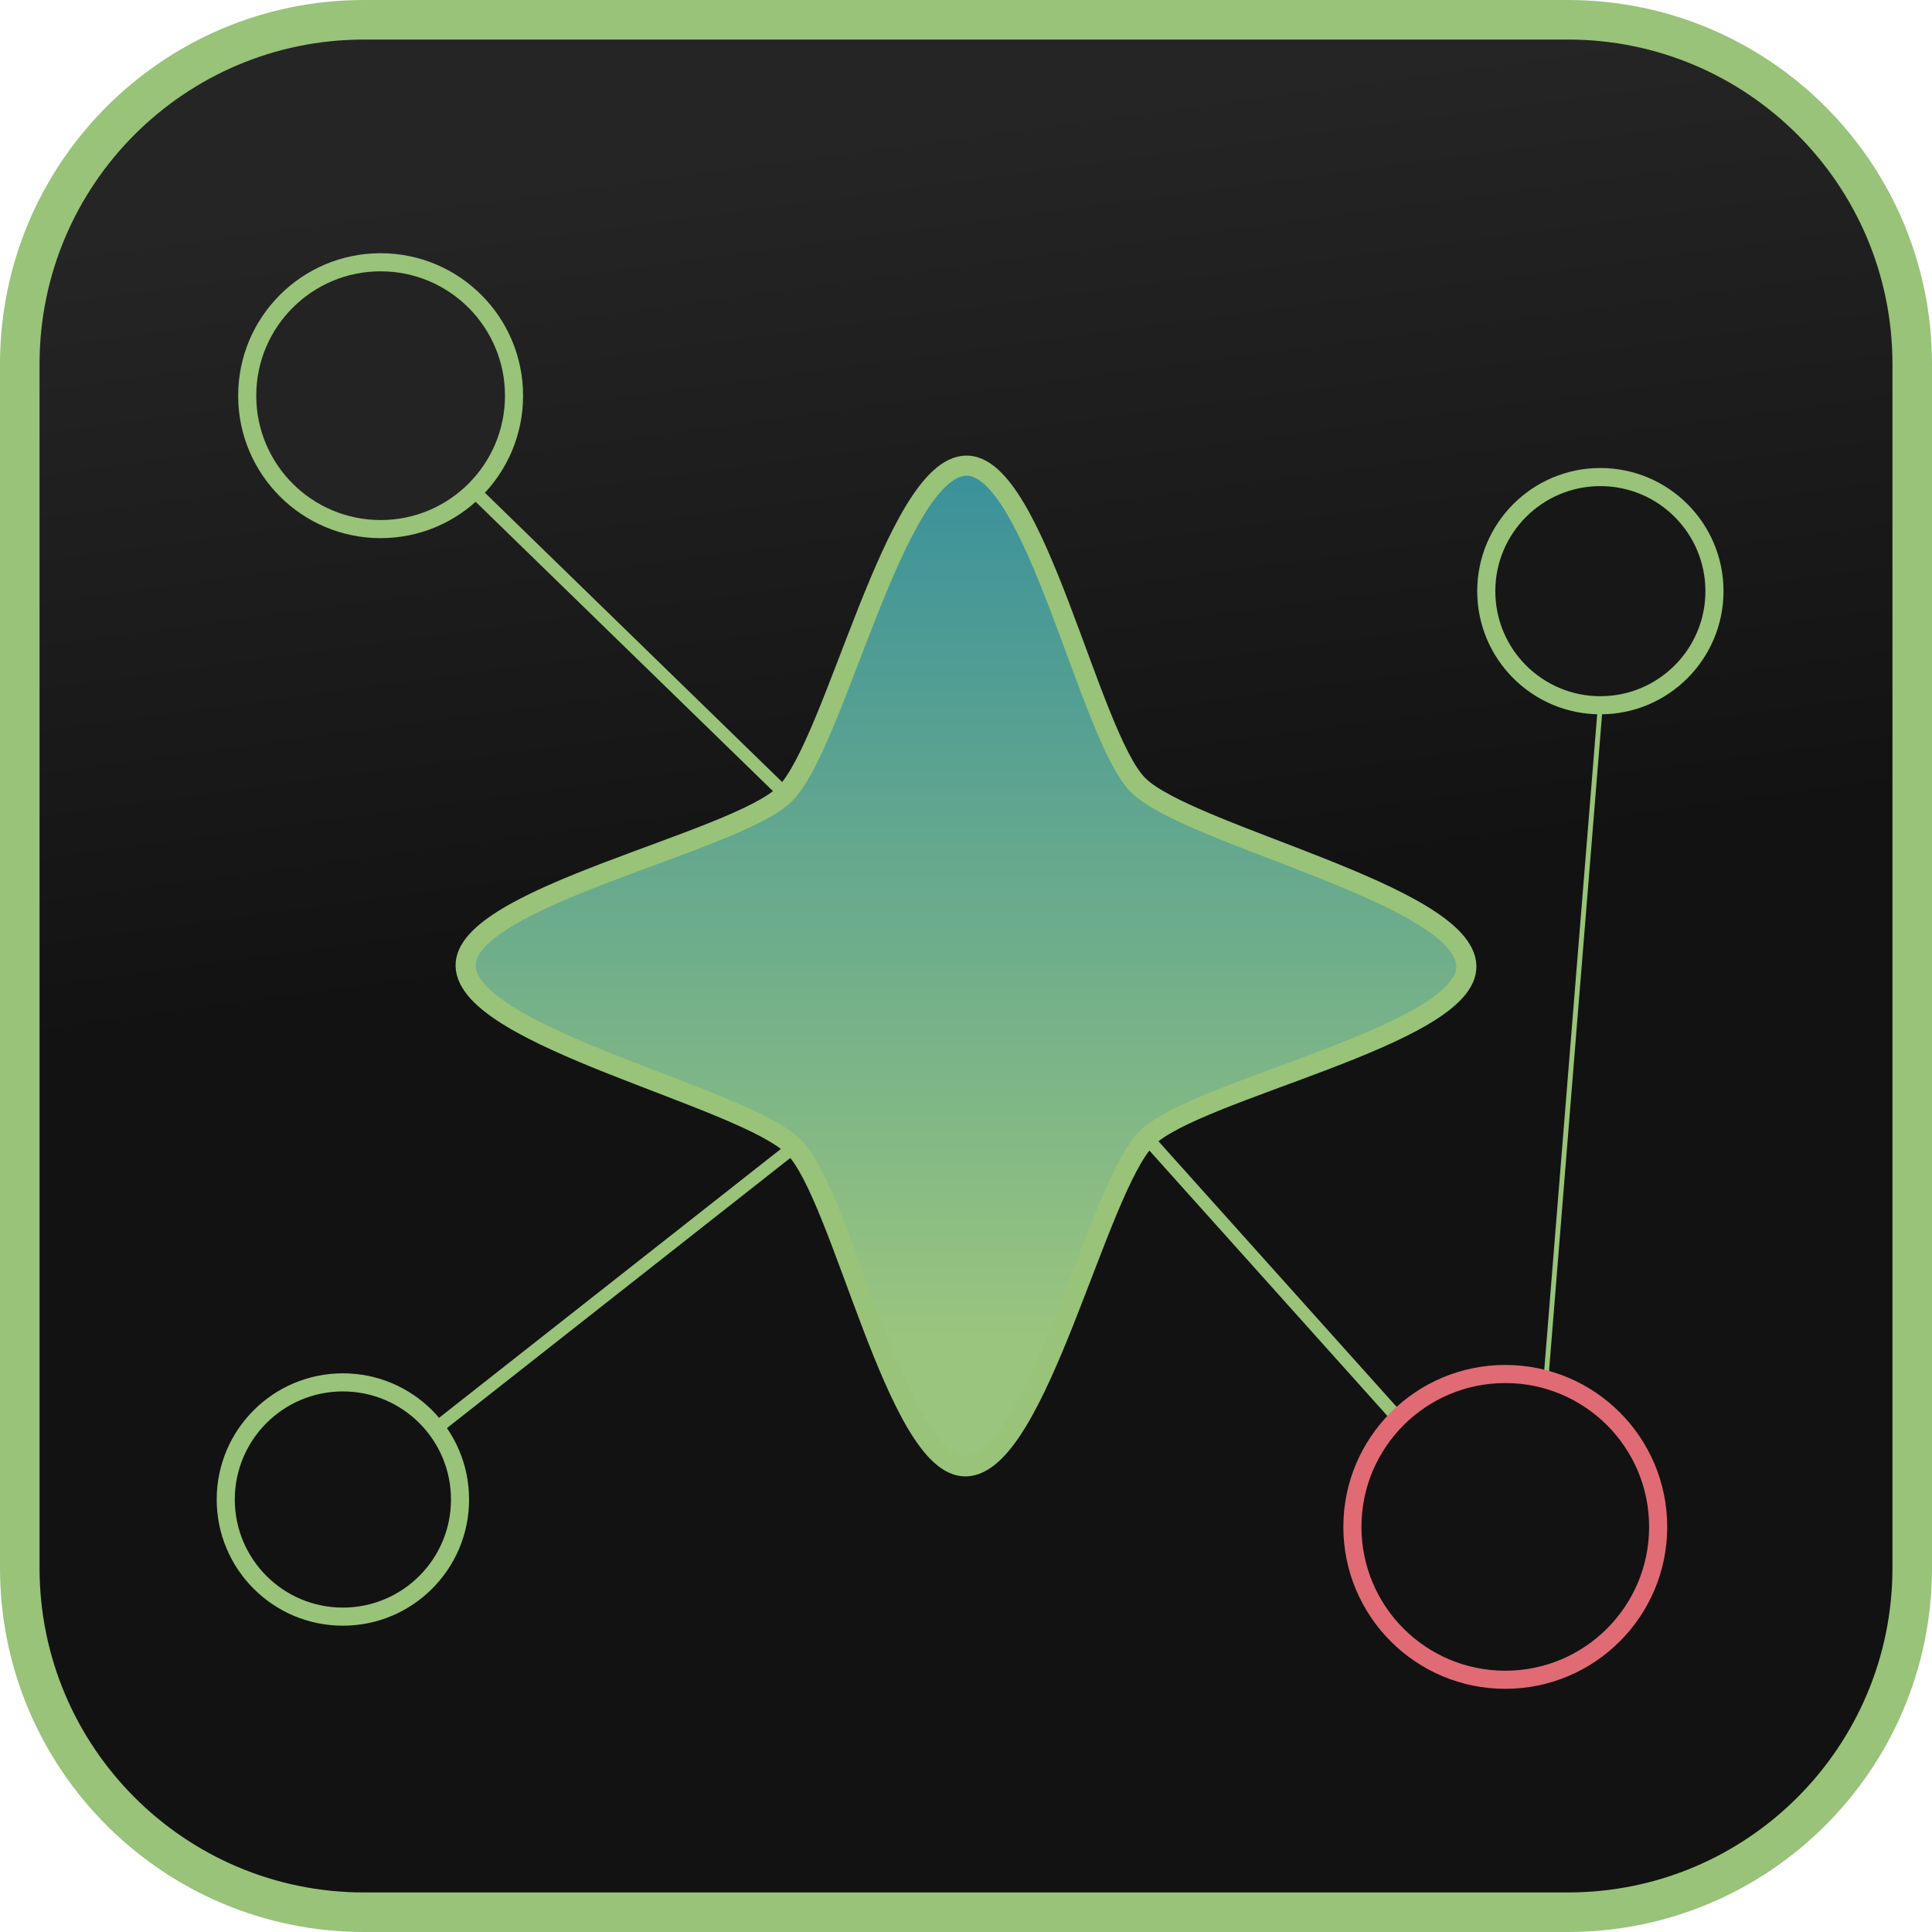
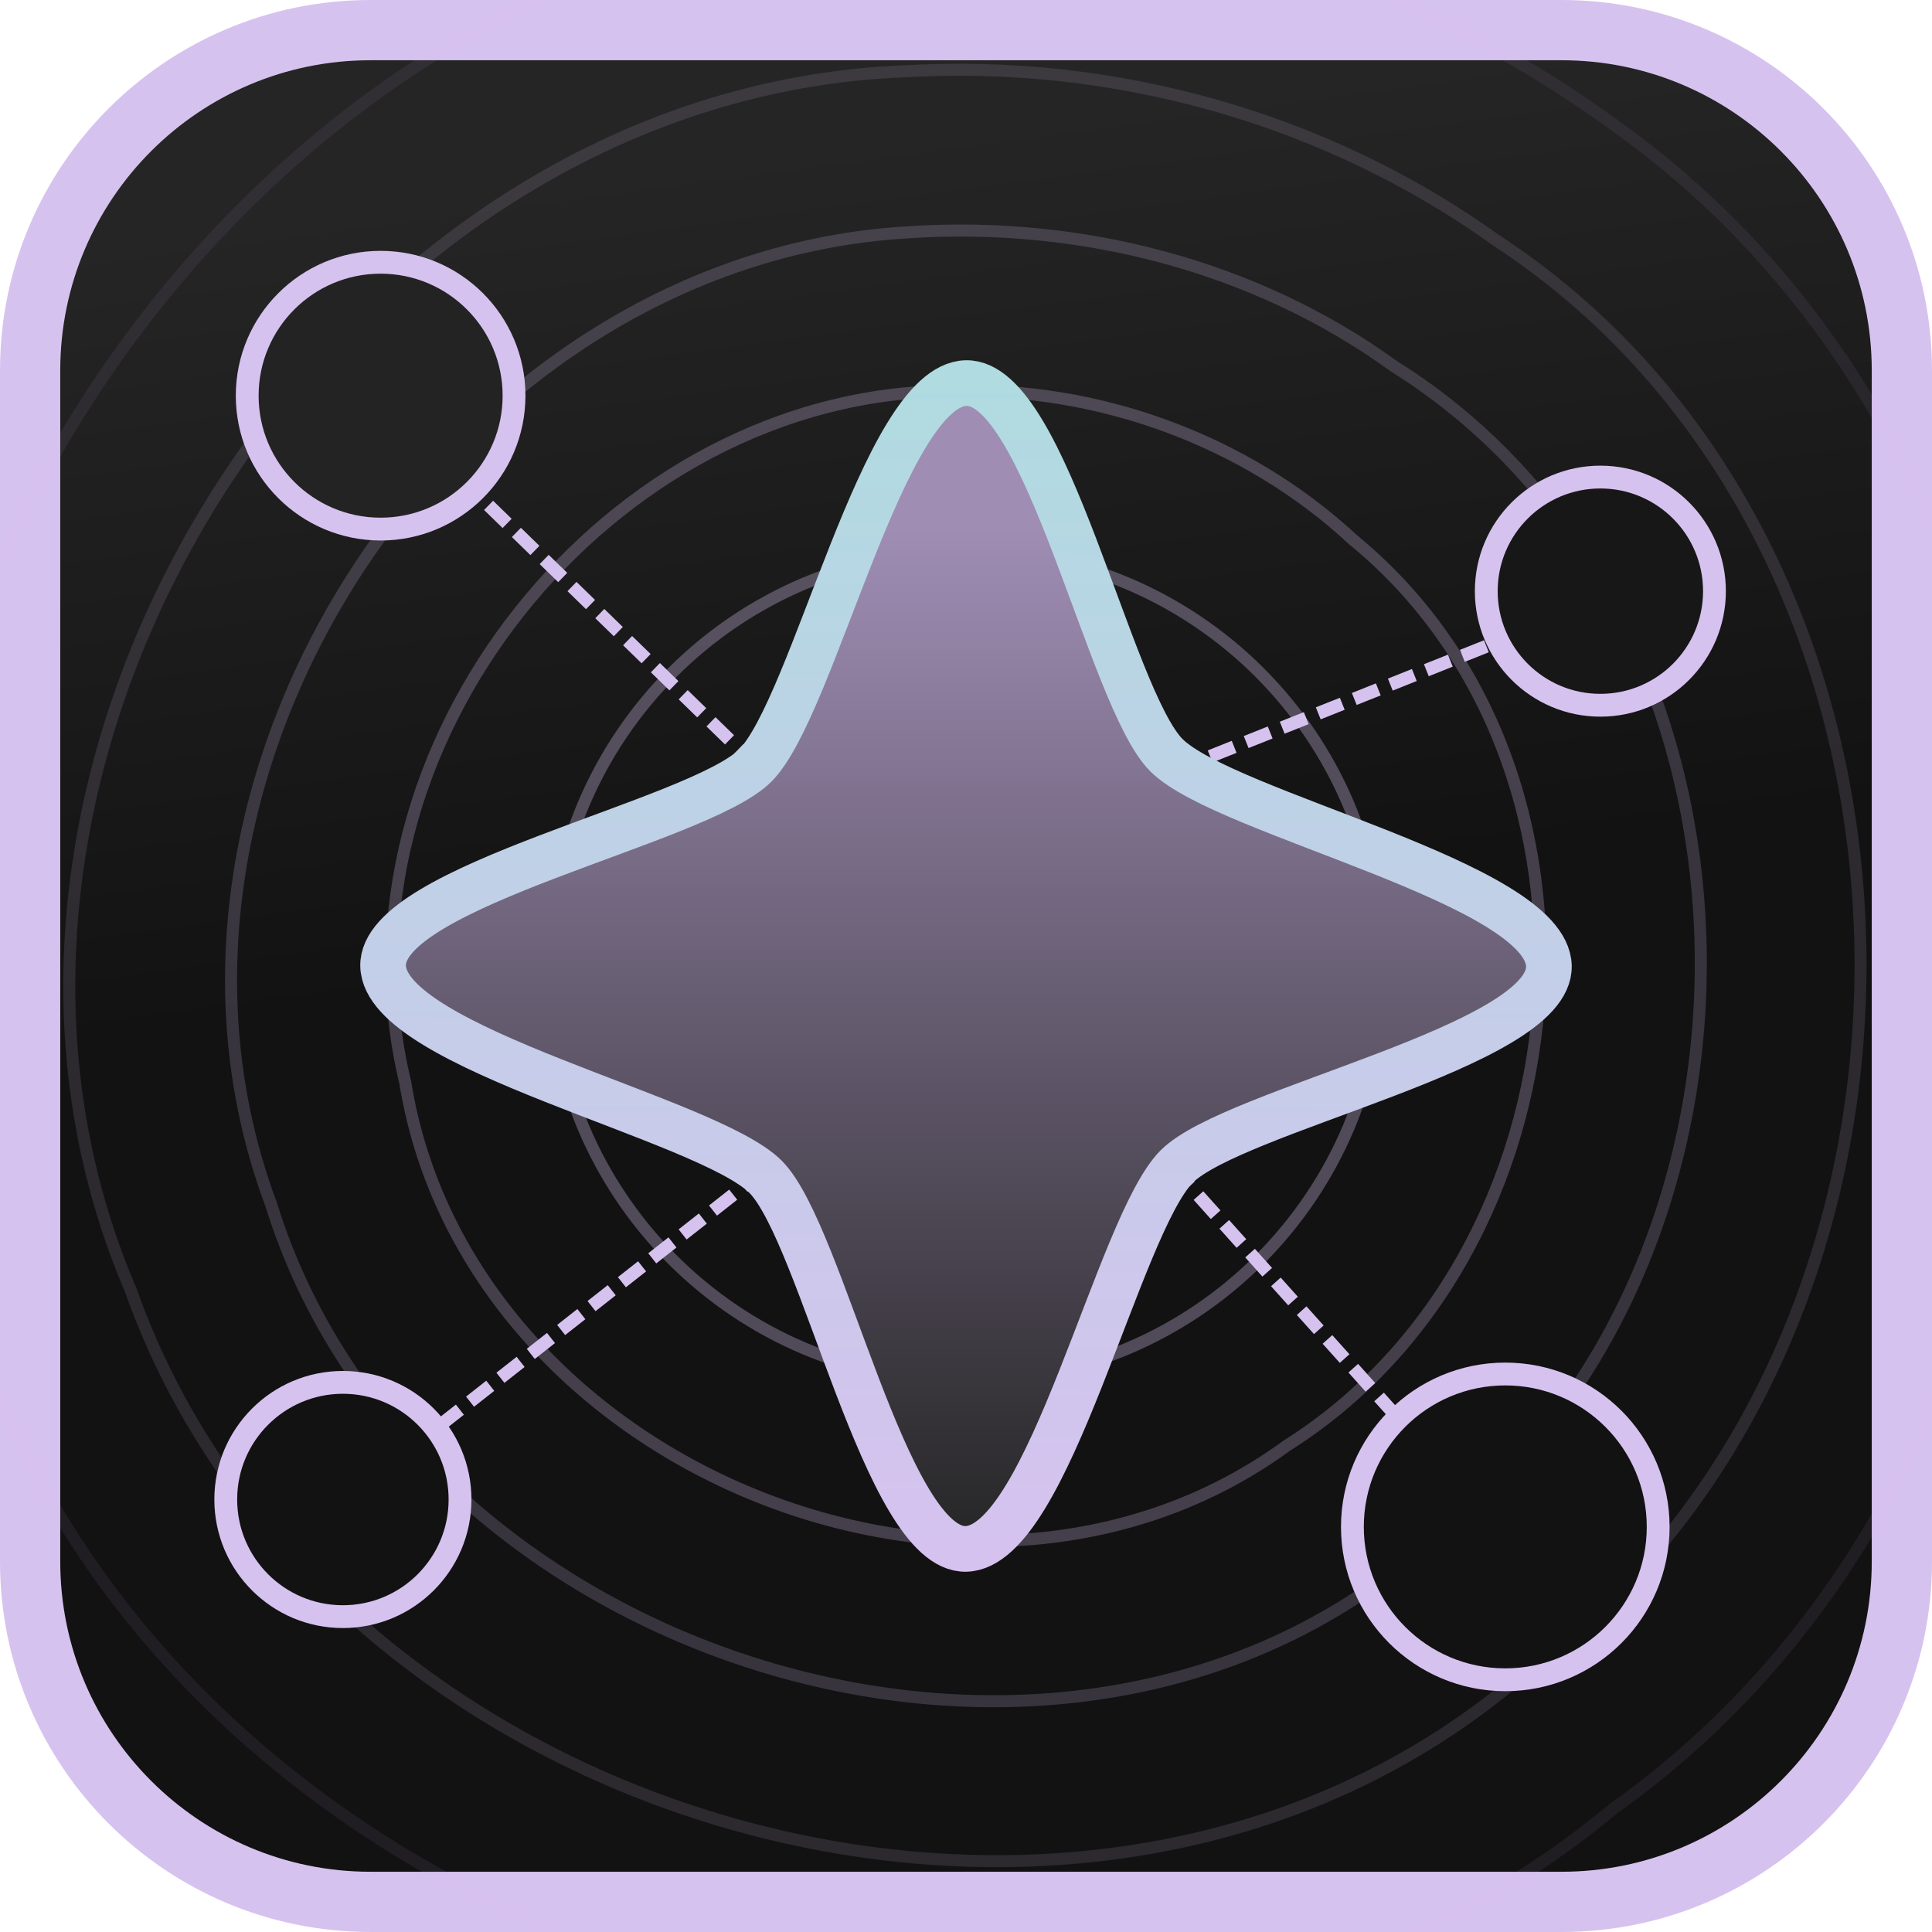
<svg xmlns="http://www.w3.org/2000/svg" xmlns:xlink="http://www.w3.org/1999/xlink" width="48" height="48" viewBox="0 0 12.7 12.7" version="1.1" id="svg373">
  <defs id="defs370">
+     <linearGradient id="linearGradient3147">
+       <stop style="stop-color:#d6c2ef;stop-opacity:1;" offset="0" id="stop3143" />
+       <stop style="stop-color:#aedce0;stop-opacity:1;" offset="1" id="stop3145" />
+     </linearGradient>
    <linearGradient id="linearGradient2521">
      <stop style="stop-color:#121212;stop-opacity:1;" offset="0.564" id="stop2517" />
      <stop style="stop-color:#252525;stop-opacity:1;" offset="1" id="stop2519" />
    </linearGradient>
    <linearGradient xlink:href="#linearGradient4001" id="linearGradient4003" x1="230.241" y1="324.111" x2="230.241" y2="138.254" gradientUnits="userSpaceOnUse" />
    <linearGradient id="linearGradient4001">
-       <stop style="stop-color:#9ac57e;stop-opacity:1;" offset="0.125" id="stop3997" />
-       <stop style="stop-color:#3a919b;stop-opacity:1;" offset="1" id="stop3999" />
+       <stop style="stop-color:#252525;stop-opacity:1;" offset="0" id="stop3999" />
+       <stop style="stop-color:#9f8db4;stop-opacity:1;" offset="0.875" id="stop3997" />
    </linearGradient>
-     <linearGradient xlink:href="#linearGradient2521" id="linearGradient729" gradientUnits="userSpaceOnUse" x1="373.368" y1="512" x2="306.78" y2="19.325" gradientTransform="matrix(0.02429784,0,0,0.02429784,0.1297506,0.1297506)" />
+     <linearGradient xlink:href="#linearGradient2521" id="linearGradient729" gradientUnits="userSpaceOnUse" x1="373.368" y1="512" x2="306.78" y2="19.325" gradientTransform="matrix(0.02403198,0,0,0.02403198,0.1978121,0.1978121)" />
+     <linearGradient xlink:href="#linearGradient3147" id="linearGradient3149" x1="207.529" y1="325.982" x2="207.929" y2="128.32" gradientUnits="userSpaceOnUse" />
  </defs>
  <g id="layer1">
-     <rect style="fill:url(#linearGradient729);fill-opacity:1;stroke:#98c379;stroke-width:0.26;stroke-linejoin:miter;stroke-dasharray:none;stroke-opacity:1;paint-order:normal" id="rect381" width="12.44" height="12.44" x="0.13" y="0.13" ry="2.263" />
-     <circle style="fill:#232323;fill-opacity:1;stroke:#98c379;stroke-width:0.119;stroke-dasharray:none;stroke-opacity:1" id="path448" cx="2.502" cy="2.601" r="0.877" />
-     <circle style="fill:#171717;fill-opacity:1;stroke:#98c379;stroke-width:0.119;stroke-dasharray:none;stroke-opacity:1" id="path448-3" cx="10.52" cy="3.886" r="0.75" />
-     <circle style="fill:#121212;fill-opacity:1;stroke:#98c379;stroke-width:0.119;stroke-dasharray:none;stroke-opacity:1" id="path448-3-6-5" cx="2.254" cy="9.857" r="0.77" />
-     <path style="font-variation-settings:normal;fill:#121212;fill-opacity:1;stroke:#98c379;stroke-width:0.085;stroke-linecap:butt;stroke-linejoin:miter;stroke-miterlimit:4;stroke-dasharray:none;stroke-dashoffset:0;stroke-opacity:1;stop-color:#000000" d="M 5.161,5.219 3.111,3.224" id="path6640" />
-     <path style="font-variation-settings:normal;fill:#121212;fill-opacity:1;stroke:#98c379;stroke-width:0.085;stroke-linecap:butt;stroke-linejoin:miter;stroke-miterlimit:4;stroke-dasharray:none;stroke-dashoffset:0;stroke-opacity:1;stop-color:#000000" d="M 5.219,7.539 2.866,9.39" id="path6642" />
-     <path style="font-variation-settings:normal;fill:#121212;fill-opacity:1;stroke:#98c379;stroke-width:0.085;stroke-linecap:butt;stroke-linejoin:miter;stroke-miterlimit:4;stroke-dasharray:none;stroke-dashoffset:0;stroke-opacity:1;stop-color:#000000" d="m 7.539,7.481 1.65,1.84" id="path6644" />
-     <path style="fill:none;stroke:#98c379;stroke-width:0.032;stroke-dasharray:none;stroke-opacity:1" d="M 10.162,9.069 C 10.281,7.591 10.4,6.113 10.52,4.635" id="path976" />
-     <circle style="fill:#121212;fill-opacity:1;stroke:#e06b74;stroke-width:0.119;stroke-dasharray:none;stroke-opacity:1" id="path448-3-6" cx="9.895" cy="10.037" r="1.005" />
-     <path style="fill:url(#linearGradient4003);fill-opacity:1;stroke:#98c379;stroke-width:3.738;stroke-dasharray:none;stroke-opacity:1" id="path286" d="m 230.241,324.111 c -12.799,0.321 -22.904,-50.274 -31.957,-59.327 -9.353,-9.353 -60.64,-20.378 -60.972,-33.602 -0.321,-12.799 50.274,-22.904 59.327,-31.957 9.353,-9.353 20.378,-60.64 33.602,-60.972 12.799,-0.321 22.904,50.274 31.957,59.327 9.353,9.353 60.64,20.378 60.972,33.602 0.321,12.799 -50.274,22.904 -59.327,31.957 -9.353,9.353 -20.378,60.64 -33.602,60.972 z" transform="matrix(0.03539325,0,0,0.03539325,-1.798971,-1.8323)" />
+     <rect style="fill:url(#linearGradient729);fill-opacity:1;stroke:#d6c2ef;stroke-width:0.396;stroke-linejoin:miter;stroke-dasharray:none;stroke-opacity:1;paint-order:normal" id="rect381" width="12.304" height="12.304" x="0.198" y="0.198" ry="2.238" />
+     <circle style="display:inline;fill:none;stroke:#d6c2ef;stroke-width:0.079;stroke-dasharray:none;stroke-opacity:0.322" id="path1952" cx="6.35" cy="6.35" r="2.729" />
+     <path id="path1952-3" style="fill:none;stroke:#d6c2ef;stroke-width:0.079;stroke-dasharray:none;stroke-opacity:0.259" d="M 6.258,2.571 C 4.003,2.572 2.133,4.916 2.664,7.116 3.071,9.636 6.396,11.012 8.46,9.502 10.446,8.25 10.739,5.057 8.893,3.547 8.19,2.894 7.216,2.54 6.258,2.571 Z" />
+     <path id="path1952-3-6" style="fill:none;stroke:#d6c2ef;stroke-width:0.079;stroke-dasharray:none;stroke-opacity:0.196" d="M 5.971,1.527 C 2.981,1.697 0.729,5.103 1.782,7.916 2.709,10.914 6.942,12.262 9.35,10.175 11.838,8.37 11.803,4.058 9.162,2.407 8.248,1.744 7.093,1.452 5.971,1.527 Z" />
+     <path id="path1952-3-6-7" style="fill:none;stroke:#d6c2ef;stroke-width:0.079;stroke-dasharray:none;stroke-opacity:0.133" d="M 5.943,0.469 C 2.189,0.615 -0.625,5.019 0.859,8.48 2.106,12.007 7.138,13.476 10.006,11.01 13.022,8.825 12.975,3.635 9.84,1.583 8.715,0.775 7.323,0.388 5.943,0.469 Z" />
+     <path id="path1952-3-6-7-5" style="fill:none;stroke:#d6c2ef;stroke-width:0.079;stroke-dasharray:none;stroke-opacity:0.071" d="M 5.93,-0.59 C 1.474,-0.474 -1.897,4.767 -0.125,8.865 1.326,13.014 7.212,14.721 10.607,11.888 14.142,9.379 14.177,3.411 10.67,0.865 9.31,-0.146 7.625,-0.674 5.93,-0.59 Z" />
+     <circle style="fill:#232323;fill-opacity:1;stroke:#d6c2ef;stroke-width:0.15;stroke-dasharray:none;stroke-opacity:1" id="path448" cx="2.502" cy="2.601" r="0.877" />
+     <circle style="fill:#171717;fill-opacity:1;stroke:#d6c2ef;stroke-width:0.15;stroke-dasharray:none;stroke-opacity:1" id="path448-3" cx="10.52" cy="3.886" r="0.75" />
+     <circle style="fill:#121212;fill-opacity:1;stroke:#d6c2ef;stroke-width:0.15;stroke-dasharray:none;stroke-opacity:1" id="path448-3-6-5" cx="2.254" cy="9.857" r="0.77" />
+     <path style="font-variation-settings:normal;fill:#121212;fill-opacity:1;stroke:#d6c2ef;stroke-width:0.085;stroke-linecap:butt;stroke-linejoin:miter;stroke-miterlimit:4;stroke-dasharray:0.17,0.085;stroke-dashoffset:0;stroke-opacity:1;stop-color:#000000" d="M 5.161,5.219 3.111,3.224" id="path6640" />
+     <path style="font-variation-settings:normal;fill:#121212;fill-opacity:1;stroke:#d6c2ef;stroke-width:0.085;stroke-linecap:butt;stroke-linejoin:miter;stroke-miterlimit:4;stroke-dasharray:0.169,0.085;stroke-dashoffset:0;stroke-opacity:1;stop-color:#000000" d="M 5.219,7.539 2.866,9.39" id="path6642" />
+     <path style="font-variation-settings:normal;fill:#121212;fill-opacity:1;stroke:#d6c2ef;stroke-width:0.085;stroke-linecap:butt;stroke-linejoin:miter;stroke-miterlimit:4;stroke-dasharray:0.169,0.085;stroke-dashoffset:0;stroke-opacity:1;stop-color:#000000" d="m 7.539,7.481 1.65,1.84" id="path6644" />
+     <circle style="fill:#121212;fill-opacity:1;stroke:#d6c2ef;stroke-width:0.15;stroke-dasharray:none;stroke-opacity:1" id="path448-3-6" cx="9.895" cy="10.037" r="1.005" />
+     <path style="opacity:1;fill:#171717;fill-opacity:1;stroke:#d6c2ef;stroke-width:0.085;stroke-linejoin:miter;stroke-dasharray:0.17,0.085;stroke-opacity:1;paint-order:normal;stroke-dashoffset:0" d="M 7.481,5.161 C 8.267,4.848 9.053,4.535 9.839,4.221" id="path4576" />
+     <path style="fill:url(#linearGradient4003);fill-opacity:1;stroke:url(#linearGradient3149);stroke-width:7.276;stroke-dasharray:none;stroke-opacity:1" id="path286" d="m 230.241,324.111 c -12.799,0.321 -22.904,-50.274 -31.957,-59.327 -9.353,-9.353 -60.64,-20.378 -60.972,-33.602 -0.321,-12.799 50.274,-22.904 59.327,-31.957 9.353,-9.353 20.378,-60.64 33.602,-60.972 12.799,-0.321 22.904,50.274 31.957,59.327 9.353,9.353 60.64,20.378 60.972,33.602 0.321,12.799 -50.274,22.904 -59.327,31.957 -9.353,9.353 -20.378,60.64 -33.602,60.972 z" transform="matrix(0.04123318,0,0,0.04123318,-3.143563,-3.18239)" />
  </g>
</svg>
